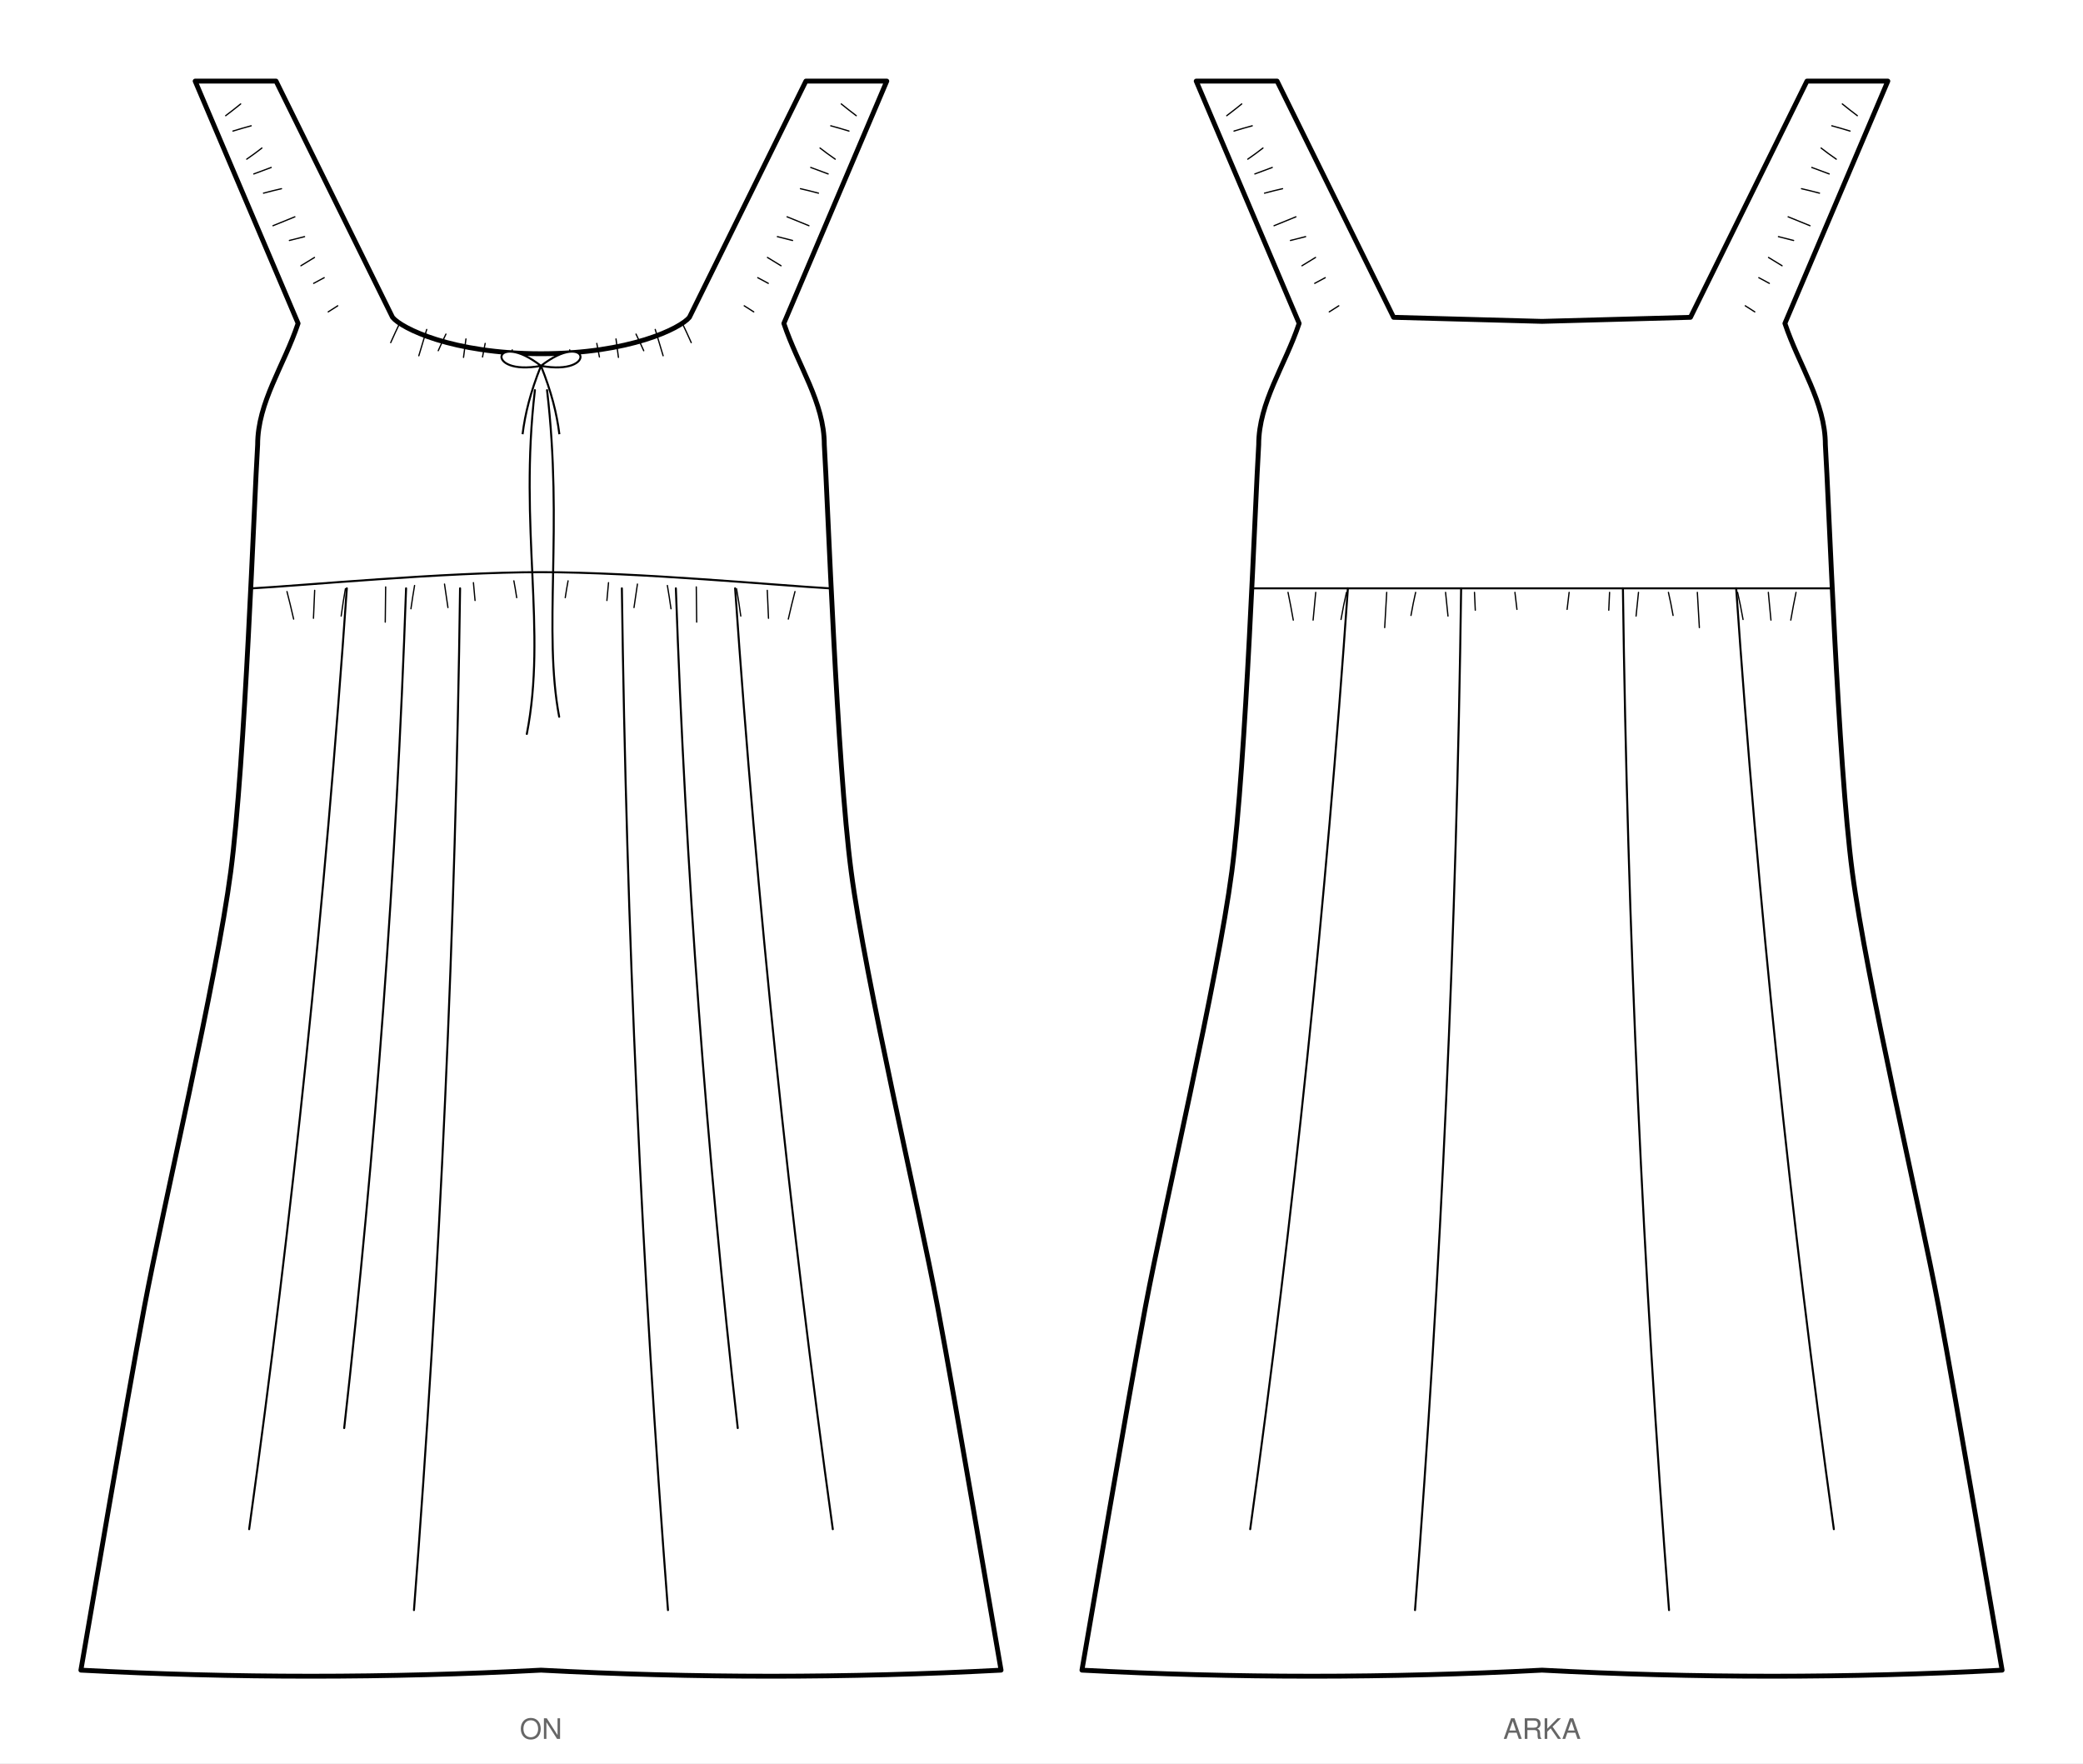
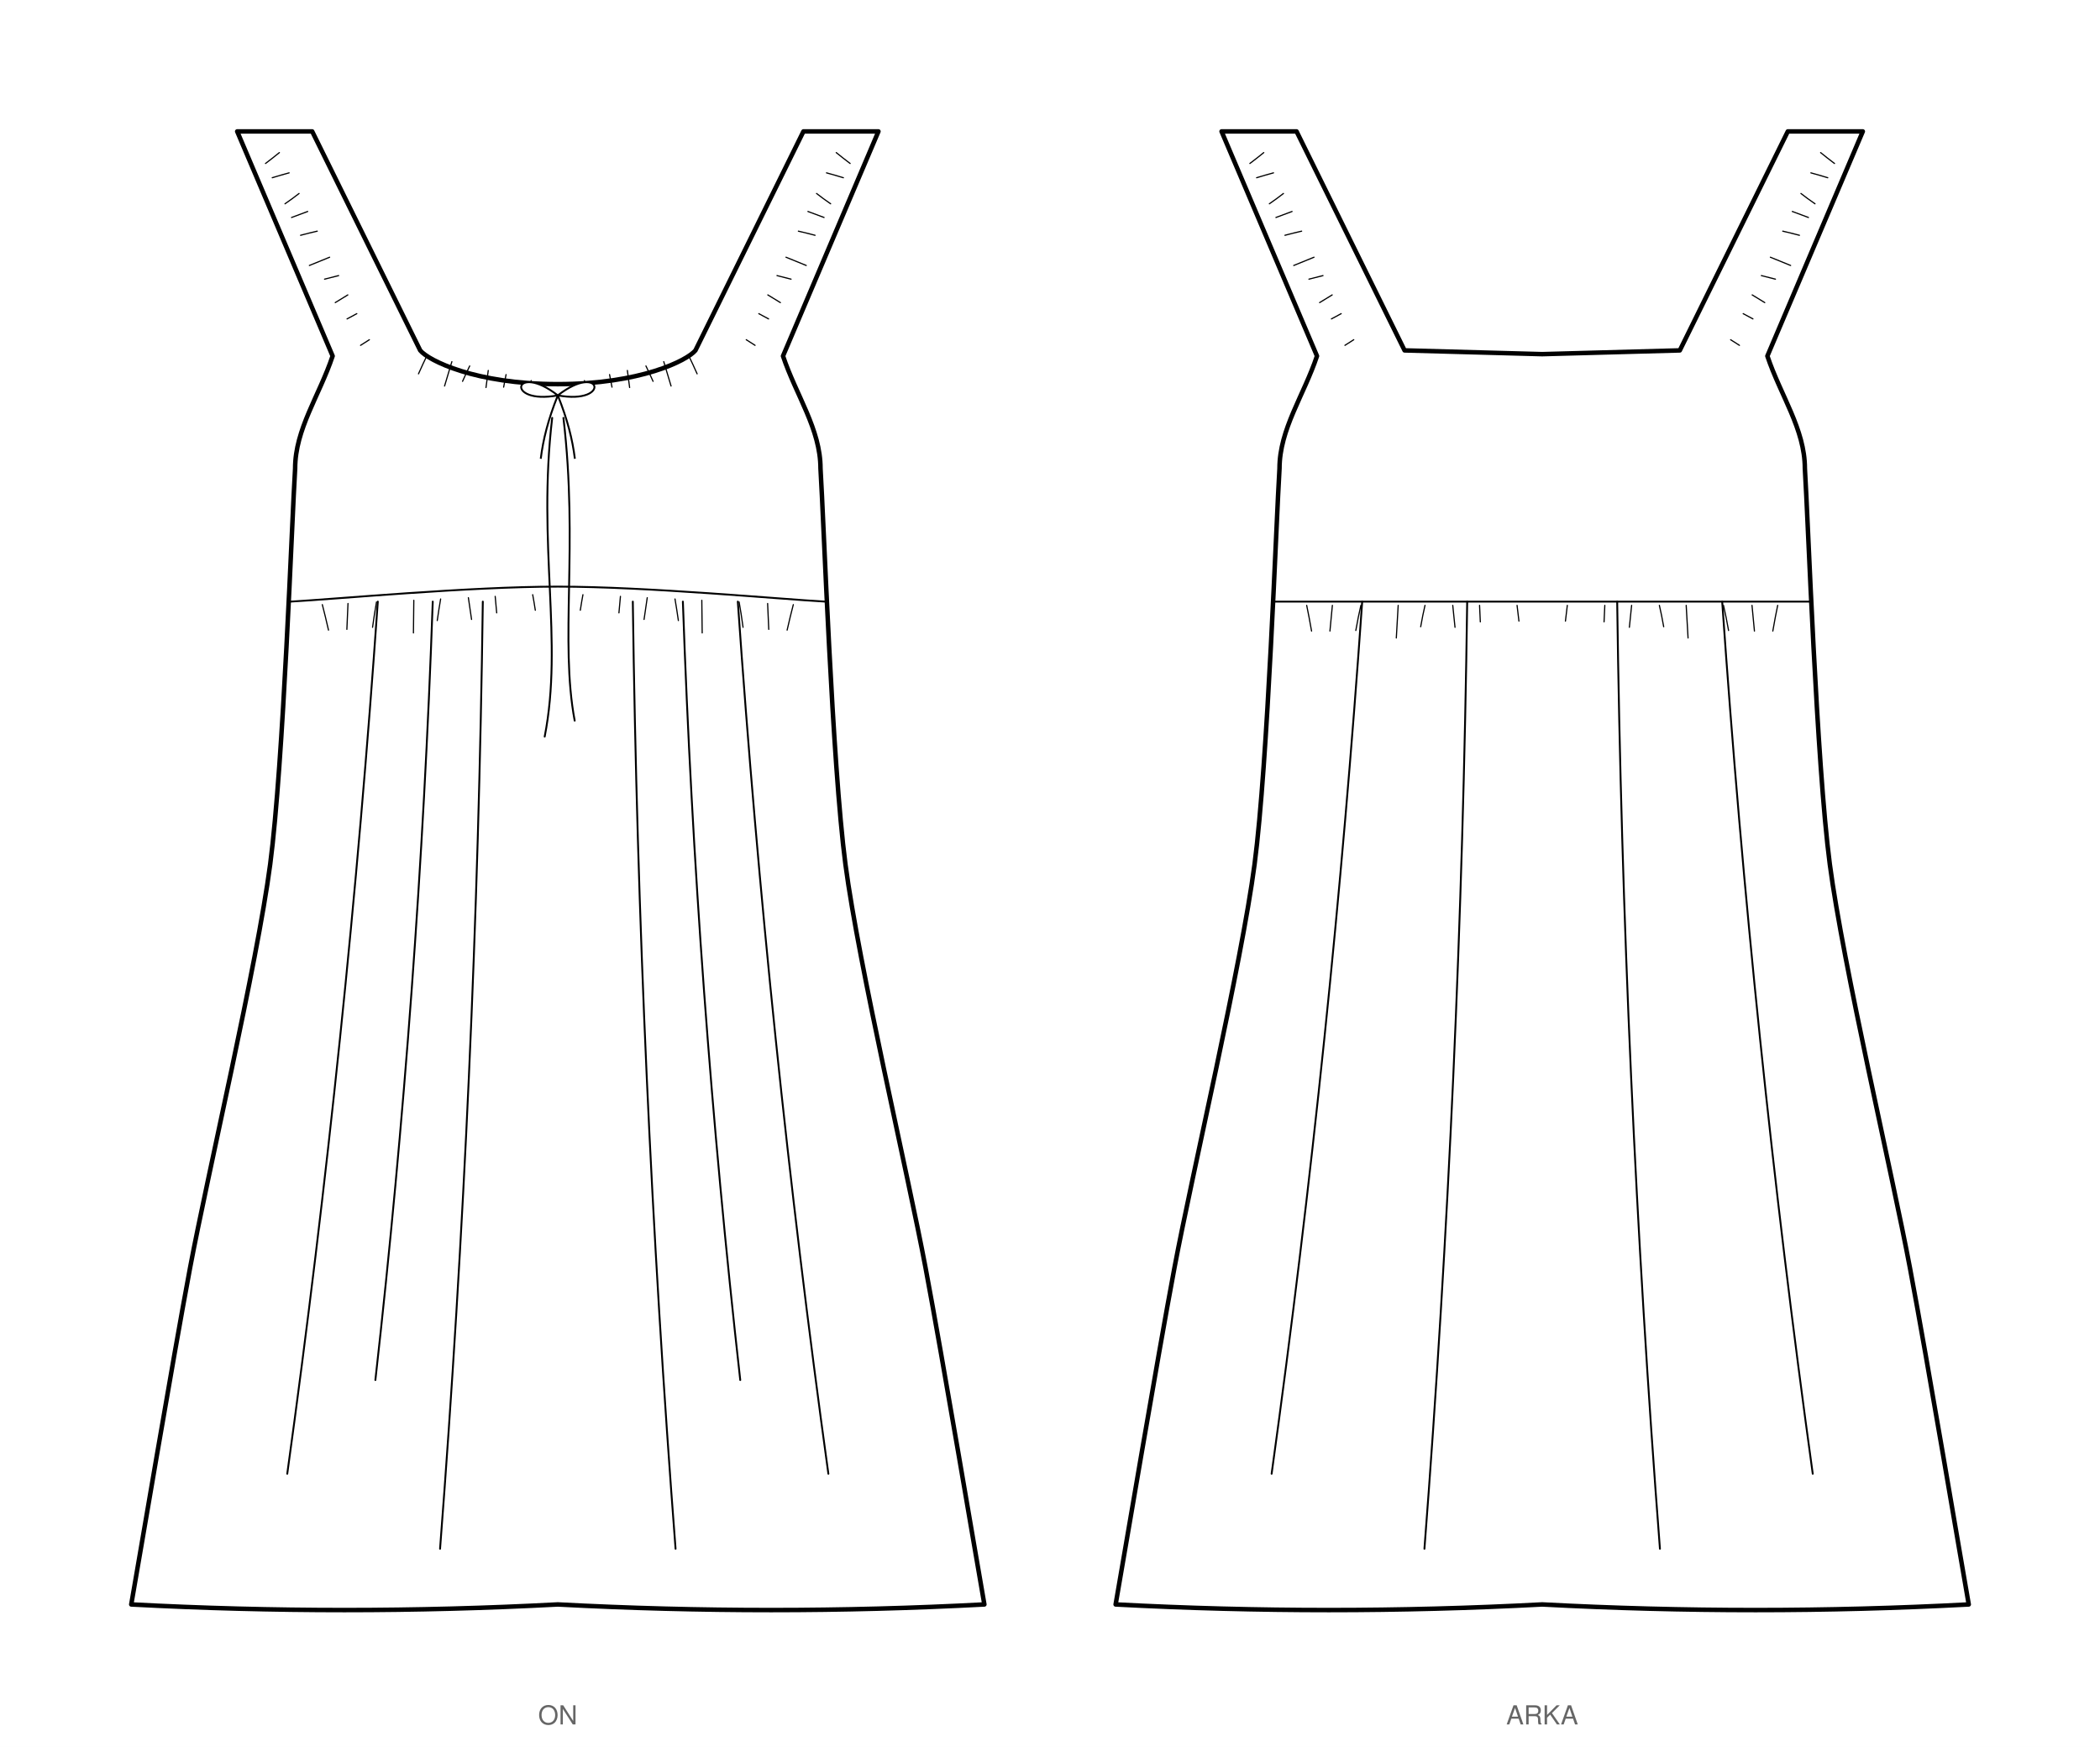
- <svg xmlns="http://www.w3.org/2000/svg" viewBox="0 0 1030.0 871.8" width="1030.0mm" height="871.8mm" data-siluet="v1" data-kaynak="751443d17724400f7b8d7775c32867a982607cd8044c9991e1ad26cbe0135116">
-   <rect width="1030.0" height="871.8" fill="#fff" />
-   <g transform="translate(267.5 16.6)" data-gorunum="on">
+ <svg xmlns="http://www.w3.org/2000/svg" viewBox="0 0 1120.0 931.8" width="1120.0mm" height="931.8mm" data-siluet="v1" data-kaynak="751443d17724400f7b8d7775c32867a982607cd8044c9991e1ad26cbe0135116">
+   <rect width="1120.0" height="931.8" fill="#fff" />
+   <g transform="translate(297.5 46.6)" data-gorunum="on">
    <path d="M 0.0 158.3 C 44.0 158.3 69.0 145.7 73.4 140.3 L 131.0 23.5 L 171.0 23.5 L 120.1 143.3 C 127.1 164.3 140.1 182.3 140.1 203.3 C 141.8 230.0 146.3 360.4 153.4 414.4 C 160.5 468.4 186.7 579.5 196.1 629.5 C 205.5 679.5 223.5 786.5 227.5 809.2 Q 113.8 815.2 0.0 809.2 Q -113.8 815.2 -227.5 809.2 C -223.5 786.5 -205.5 679.5 -196.1 629.5 C -186.7 579.5 -160.5 468.4 -153.4 414.4 C -146.3 360.4 -141.8 230.0 -140.1 203.3 C -140.1 182.3 -127.1 164.3 -120.1 143.3 L -171.0 23.5 L -131.0 23.5 L -73.4 140.3 C -69.0 145.7 -44.0 158.3 0.0 158.3 Z" fill="#fff" stroke="#000" stroke-width="2.4" stroke-linejoin="round" />
    <path d="M 14.2 156.4 q 0.3 2.9 0.8 6.5" fill="none" stroke="#000" stroke-width="0.63" stroke-linecap="round" />
    <path d="M 27.6 153.2 q 0.6 3.0 1.3 6.7" fill="none" stroke="#000" stroke-width="0.63" stroke-linecap="round" />
    <path d="M 37.1 151.0 q 0.5 4.1 1.2 9.1" fill="none" stroke="#000" stroke-width="0.63" stroke-linecap="round" />
    <path d="M 47.0 148.6 q 1.8 3.7 3.8 8.2" fill="none" stroke="#000" stroke-width="0.63" stroke-linecap="round" />
    <path d="M 56.5 146.3 q 1.8 5.8 3.9 13.0" fill="none" stroke="#000" stroke-width="0.63" stroke-linecap="round" />
    <path d="M 69.8 143.1 q 2.1 4.3 4.5 9.7" fill="none" stroke="#000" stroke-width="0.63" stroke-linecap="round" />
    <path d="M -14.2 156.4 q -0.3 2.9 -0.8 6.5" fill="none" stroke="#000" stroke-width="0.63" stroke-linecap="round" />
    <path d="M -27.6 153.2 q -0.6 3.0 -1.3 6.7" fill="none" stroke="#000" stroke-width="0.63" stroke-linecap="round" />
    <path d="M -37.1 151.0 q -0.5 4.1 -1.2 9.1" fill="none" stroke="#000" stroke-width="0.63" stroke-linecap="round" />
    <path d="M -47.0 148.6 q -1.8 3.7 -3.8 8.2" fill="none" stroke="#000" stroke-width="0.63" stroke-linecap="round" />
    <path d="M -56.5 146.3 q -1.8 5.8 -3.9 13.0" fill="none" stroke="#000" stroke-width="0.63" stroke-linecap="round" />
    <path d="M -69.8 143.1 q -2.1 4.3 -4.5 9.7" fill="none" stroke="#000" stroke-width="0.63" stroke-linecap="round" />
    <path d="M 100.5 134.6 q 2.1 1.4 4.7 3.0" fill="none" stroke="#000" stroke-width="0.63" stroke-linecap="round" />
    <path d="M 107.2 120.7 q 2.3 1.3 5.2 2.8" fill="none" stroke="#000" stroke-width="0.63" stroke-linecap="round" />
    <path d="M 112.0 110.7 q 3.0 1.9 6.7 4.1" fill="none" stroke="#000" stroke-width="0.63" stroke-linecap="round" />
    <path d="M 116.9 100.4 q 3.4 0.8 7.5 1.9" fill="none" stroke="#000" stroke-width="0.63" stroke-linecap="round" />
    <path d="M 121.7 90.6 q 4.9 2.0 10.8 4.4" fill="none" stroke="#000" stroke-width="0.63" stroke-linecap="round" />
    <path d="M 128.3 76.7 q 4.0 0.9 8.9 2.2" fill="none" stroke="#000" stroke-width="0.63" stroke-linecap="round" />
    <path d="M 133.4 66.2 q 3.9 1.4 8.6 3.2" fill="none" stroke="#000" stroke-width="0.63" stroke-linecap="round" />
    <path d="M 138.0 56.6 q 3.3 2.6 7.5 5.5" fill="none" stroke="#000" stroke-width="0.63" stroke-linecap="round" />
    <path d="M 143.3 45.6 q 4.1 1.1 9.0 2.6" fill="none" stroke="#000" stroke-width="0.63" stroke-linecap="round" />
    <path d="M 148.5 34.8 q 3.3 2.7 7.4 5.8" fill="none" stroke="#000" stroke-width="0.63" stroke-linecap="round" />
    <path d="M -100.5 134.6 q -2.1 1.4 -4.7 3.0" fill="none" stroke="#000" stroke-width="0.63" stroke-linecap="round" />
    <path d="M -107.2 120.7 q -2.3 1.3 -5.2 2.8" fill="none" stroke="#000" stroke-width="0.63" stroke-linecap="round" />
    <path d="M -112.0 110.7 q -3.0 1.9 -6.7 4.1" fill="none" stroke="#000" stroke-width="0.63" stroke-linecap="round" />
    <path d="M -116.9 100.4 q -3.4 0.8 -7.5 1.9" fill="none" stroke="#000" stroke-width="0.63" stroke-linecap="round" />
    <path d="M -121.7 90.6 q -4.9 2.0 -10.8 4.4" fill="none" stroke="#000" stroke-width="0.63" stroke-linecap="round" />
    <path d="M -128.3 76.7 q -4.0 0.9 -8.9 2.2" fill="none" stroke="#000" stroke-width="0.63" stroke-linecap="round" />
    <path d="M -133.4 66.2 q -3.9 1.4 -8.6 3.2" fill="none" stroke="#000" stroke-width="0.63" stroke-linecap="round" />
    <path d="M -138.0 56.6 q -3.3 2.6 -7.5 5.5" fill="none" stroke="#000" stroke-width="0.63" stroke-linecap="round" />
    <path d="M -143.3 45.6 q -4.1 1.1 -9.0 2.6" fill="none" stroke="#000" stroke-width="0.63" stroke-linecap="round" />
    <path d="M -148.5 34.8 q -3.3 2.7 -7.4 5.8" fill="none" stroke="#000" stroke-width="0.63" stroke-linecap="round" />
    <path d="M -142.7 274.3 C -118.9 273.0 -47.6 266.3 0.0 266.3 C 47.6 266.3 118.9 273.0 142.7 274.3" fill="none" stroke="#000" stroke-width="1" stroke-linecap="round" />
    <path d="M 13.4 270.6 q -0.7 3.7 -1.4 8.3" fill="none" stroke="#000" stroke-width="0.63" stroke-linecap="round" />
    <path d="M 33.4 271.5 q -0.4 4.0 -0.8 8.8" fill="none" stroke="#000" stroke-width="0.63" stroke-linecap="round" />
    <path d="M 47.7 272.2 q -0.8 5.2 -1.7 11.6" fill="none" stroke="#000" stroke-width="0.63" stroke-linecap="round" />
    <path d="M 62.5 272.9 q 0.9 5.2 1.8 11.5" fill="none" stroke="#000" stroke-width="0.63" stroke-linecap="round" />
    <path d="M 76.8 273.6 q 0.1 7.9 0.2 17.4" fill="none" stroke="#000" stroke-width="0.63" stroke-linecap="round" />
    <path d="M 96.7 274.5 q 1.1 6.1 2.1 13.5" fill="none" stroke="#000" stroke-width="0.63" stroke-linecap="round" />
    <path d="M 111.9 275.3 q 0.3 6.2 0.6 13.8" fill="none" stroke="#000" stroke-width="0.63" stroke-linecap="round" />
    <path d="M 125.6 275.9 q -1.6 6.1 -3.3 13.6" fill="none" stroke="#000" stroke-width="0.63" stroke-linecap="round" />
    <path d="M -13.4 270.6 q 0.7 3.7 1.4 8.3" fill="none" stroke="#000" stroke-width="0.63" stroke-linecap="round" />
    <path d="M -33.4 271.5 q 0.4 4.0 0.8 8.8" fill="none" stroke="#000" stroke-width="0.63" stroke-linecap="round" />
    <path d="M -47.7 272.2 q 0.8 5.2 1.7 11.6" fill="none" stroke="#000" stroke-width="0.63" stroke-linecap="round" />
    <path d="M -62.5 272.9 q -0.9 5.2 -1.8 11.5" fill="none" stroke="#000" stroke-width="0.63" stroke-linecap="round" />
    <path d="M -76.8 273.6 q -0.1 7.9 -0.2 17.4" fill="none" stroke="#000" stroke-width="0.63" stroke-linecap="round" />
    <path d="M -96.7 274.5 q -1.1 6.1 -2.1 13.5" fill="none" stroke="#000" stroke-width="0.63" stroke-linecap="round" />
    <path d="M -111.9 275.3 q -0.3 6.2 -0.6 13.8" fill="none" stroke="#000" stroke-width="0.63" stroke-linecap="round" />
    <path d="M -125.6 275.9 q 1.6 6.1 3.3 13.6" fill="none" stroke="#000" stroke-width="0.63" stroke-linecap="round" />
    <path d="M 0.0 164.3 c -23.4 -18.2 -28.6 5.2 0 0 c 23.4 -18.2 28.6 5.2 0 0 m 0 0 c -5.2 13.0 -7.8 23.4 -9.1 33.8 M 0.0 164.3 c 5.2 13.0 7.8 23.4 9.1 33.8" fill="#fff" stroke="#000" stroke-width="1" />
    <path d="M -3.0 176.3 c -8.0 68.0 6.0 119.0 -4.0 170.0 M 3.0 176.3 c 8.0 68.0 -2.0 119.0 6.0 161.5" fill="none" stroke="#000" stroke-width="1" stroke-linecap="round" />
    <path d="M 40.0 274.3 Q 43.4 527.3 62.8 779.5" fill="none" stroke="#000" stroke-width="1" stroke-linecap="round" />
    <path d="M 96.0 274.3 Q 112.2 507.7 144.3 739.5" fill="none" stroke="#000" stroke-width="1" stroke-linecap="round" />
    <path d="M 66.7 274.3 Q 74.0 482.5 97.3 689.5" fill="none" stroke="#000" stroke-width="1" stroke-linecap="round" />
    <path d="M -40.0 274.3 Q -43.4 527.3 -62.8 779.5" fill="none" stroke="#000" stroke-width="1" stroke-linecap="round" />
    <path d="M -96.0 274.3 Q -112.2 507.7 -144.3 739.5" fill="none" stroke="#000" stroke-width="1" stroke-linecap="round" />
    <path d="M -66.7 274.3 Q -74.0 482.5 -97.3 689.5" fill="none" stroke="#000" stroke-width="1" stroke-linecap="round" />
  </g>
-   <text x="267.5" y="859.8" font-family="Helvetica, Arial, sans-serif" font-size="14" text-anchor="middle" fill="#666">ON</text>
-   <g transform="translate(762.5 16.6)" data-gorunum="arka">
+   <text x="297.5" y="919.8" font-family="Helvetica, Arial, sans-serif" font-size="14" text-anchor="middle" fill="#666">ON</text>
+   <g transform="translate(822.5 46.6)" data-gorunum="arka">
    <path d="M 0.0 142.3 L 73.4 140.3 L 131.0 23.5 L 171.0 23.5 L 120.1 143.3 C 127.1 164.3 140.1 182.3 140.1 203.3 C 141.8 230.0 146.3 360.4 153.4 414.4 C 160.5 468.4 186.7 579.5 196.1 629.5 C 205.5 679.5 223.5 786.5 227.5 809.2 Q 113.8 815.2 0.0 809.2 Q -113.8 815.2 -227.5 809.2 C -223.5 786.5 -205.5 679.5 -196.1 629.5 C -186.7 579.5 -160.5 468.4 -153.4 414.4 C -146.3 360.4 -141.8 230.0 -140.1 203.3 C -140.1 182.3 -127.1 164.3 -120.1 143.3 L -171.0 23.5 L -131.0 23.5 L -73.4 140.3 L 0.0 142.3 Z" fill="#fff" stroke="#000" stroke-width="2.4" stroke-linejoin="round" />
    <path d="M -142.7 274.3 L 142.7 274.3" fill="none" stroke="#000" stroke-width="1" stroke-linecap="round" />
    <path d="M 13.4 276.3 q -0.5 3.8 -1.0 8.4" fill="none" stroke="#000" stroke-width="0.63" stroke-linecap="round" />
    <path d="M 33.4 276.3 q -0.2 4.0 -0.4 8.8" fill="none" stroke="#000" stroke-width="0.63" stroke-linecap="round" />
    <path d="M 47.7 276.3 q -0.6 5.3 -1.2 11.7" fill="none" stroke="#000" stroke-width="0.63" stroke-linecap="round" />
    <path d="M 62.5 276.3 q 1.2 5.1 2.3 11.4" fill="none" stroke="#000" stroke-width="0.63" stroke-linecap="round" />
    <path d="M 76.8 276.3 q 0.5 7.8 1.0 17.4" fill="none" stroke="#000" stroke-width="0.63" stroke-linecap="round" />
    <path d="M 96.7 276.3 q 1.4 6.0 2.7 13.4" fill="none" stroke="#000" stroke-width="0.63" stroke-linecap="round" />
    <path d="M 111.9 276.3 q 0.6 6.2 1.3 13.7" fill="none" stroke="#000" stroke-width="0.63" stroke-linecap="round" />
    <path d="M 125.6 276.3 q -1.3 6.2 -2.6 13.7" fill="none" stroke="#000" stroke-width="0.63" stroke-linecap="round" />
    <path d="M -13.4 276.3 q 0.5 3.8 1.0 8.4" fill="none" stroke="#000" stroke-width="0.63" stroke-linecap="round" />
    <path d="M -33.4 276.3 q 0.2 4.0 0.4 8.8" fill="none" stroke="#000" stroke-width="0.63" stroke-linecap="round" />
    <path d="M -47.7 276.3 q 0.6 5.3 1.2 11.7" fill="none" stroke="#000" stroke-width="0.63" stroke-linecap="round" />
    <path d="M -62.5 276.3 q -1.2 5.1 -2.3 11.4" fill="none" stroke="#000" stroke-width="0.63" stroke-linecap="round" />
    <path d="M -76.8 276.3 q -0.5 7.8 -1.0 17.4" fill="none" stroke="#000" stroke-width="0.63" stroke-linecap="round" />
    <path d="M -96.7 276.3 q -1.4 6.0 -2.7 13.4" fill="none" stroke="#000" stroke-width="0.63" stroke-linecap="round" />
    <path d="M -111.9 276.3 q -0.6 6.2 -1.3 13.7" fill="none" stroke="#000" stroke-width="0.63" stroke-linecap="round" />
    <path d="M -125.6 276.3 q 1.3 6.2 2.6 13.7" fill="none" stroke="#000" stroke-width="0.63" stroke-linecap="round" />
    <path d="M 100.5 134.6 q 2.1 1.4 4.7 3.0" fill="none" stroke="#000" stroke-width="0.63" stroke-linecap="round" />
    <path d="M 107.2 120.7 q 2.3 1.3 5.2 2.8" fill="none" stroke="#000" stroke-width="0.63" stroke-linecap="round" />
    <path d="M 112.0 110.7 q 3.0 1.9 6.7 4.1" fill="none" stroke="#000" stroke-width="0.63" stroke-linecap="round" />
    <path d="M 116.9 100.4 q 3.4 0.8 7.5 1.9" fill="none" stroke="#000" stroke-width="0.63" stroke-linecap="round" />
    <path d="M 121.7 90.6 q 4.9 2.0 10.8 4.4" fill="none" stroke="#000" stroke-width="0.63" stroke-linecap="round" />
    <path d="M 128.3 76.7 q 4.0 0.9 8.9 2.2" fill="none" stroke="#000" stroke-width="0.63" stroke-linecap="round" />
    <path d="M 133.4 66.2 q 3.9 1.4 8.6 3.2" fill="none" stroke="#000" stroke-width="0.63" stroke-linecap="round" />
    <path d="M 138.0 56.6 q 3.3 2.6 7.5 5.5" fill="none" stroke="#000" stroke-width="0.63" stroke-linecap="round" />
    <path d="M 143.3 45.6 q 4.1 1.1 9.0 2.6" fill="none" stroke="#000" stroke-width="0.63" stroke-linecap="round" />
    <path d="M 148.5 34.8 q 3.3 2.7 7.4 5.8" fill="none" stroke="#000" stroke-width="0.63" stroke-linecap="round" />
    <path d="M -100.5 134.6 q -2.1 1.4 -4.7 3.0" fill="none" stroke="#000" stroke-width="0.63" stroke-linecap="round" />
    <path d="M -107.2 120.7 q -2.3 1.3 -5.2 2.8" fill="none" stroke="#000" stroke-width="0.63" stroke-linecap="round" />
    <path d="M -112.0 110.7 q -3.0 1.9 -6.7 4.1" fill="none" stroke="#000" stroke-width="0.63" stroke-linecap="round" />
    <path d="M -116.9 100.4 q -3.4 0.8 -7.5 1.9" fill="none" stroke="#000" stroke-width="0.63" stroke-linecap="round" />
    <path d="M -121.7 90.6 q -4.9 2.0 -10.8 4.4" fill="none" stroke="#000" stroke-width="0.63" stroke-linecap="round" />
    <path d="M -128.3 76.7 q -4.0 0.9 -8.9 2.2" fill="none" stroke="#000" stroke-width="0.63" stroke-linecap="round" />
    <path d="M -133.4 66.2 q -3.9 1.4 -8.6 3.2" fill="none" stroke="#000" stroke-width="0.63" stroke-linecap="round" />
    <path d="M -138.0 56.6 q -3.3 2.6 -7.5 5.5" fill="none" stroke="#000" stroke-width="0.63" stroke-linecap="round" />
    <path d="M -143.3 45.6 q -4.1 1.1 -9.0 2.6" fill="none" stroke="#000" stroke-width="0.63" stroke-linecap="round" />
    <path d="M -148.5 34.8 q -3.3 2.7 -7.4 5.8" fill="none" stroke="#000" stroke-width="0.63" stroke-linecap="round" />
    <path d="M 40.0 274.3 Q 43.4 527.3 62.8 779.5" fill="none" stroke="#000" stroke-width="1" stroke-linecap="round" />
    <path d="M 96.0 274.3 Q 112.2 507.7 144.3 739.5" fill="none" stroke="#000" stroke-width="1" stroke-linecap="round" />
    <path d="M -40.0 274.3 Q -43.4 527.3 -62.8 779.5" fill="none" stroke="#000" stroke-width="1" stroke-linecap="round" />
    <path d="M -96.0 274.3 Q -112.2 507.7 -144.3 739.5" fill="none" stroke="#000" stroke-width="1" stroke-linecap="round" />
  </g>
-   <text x="762.5" y="859.8" font-family="Helvetica, Arial, sans-serif" font-size="14" text-anchor="middle" fill="#666">ARKA</text>
+   <text x="822.5" y="919.8" font-family="Helvetica, Arial, sans-serif" font-size="14" text-anchor="middle" fill="#666">ARKA</text>
</svg>
